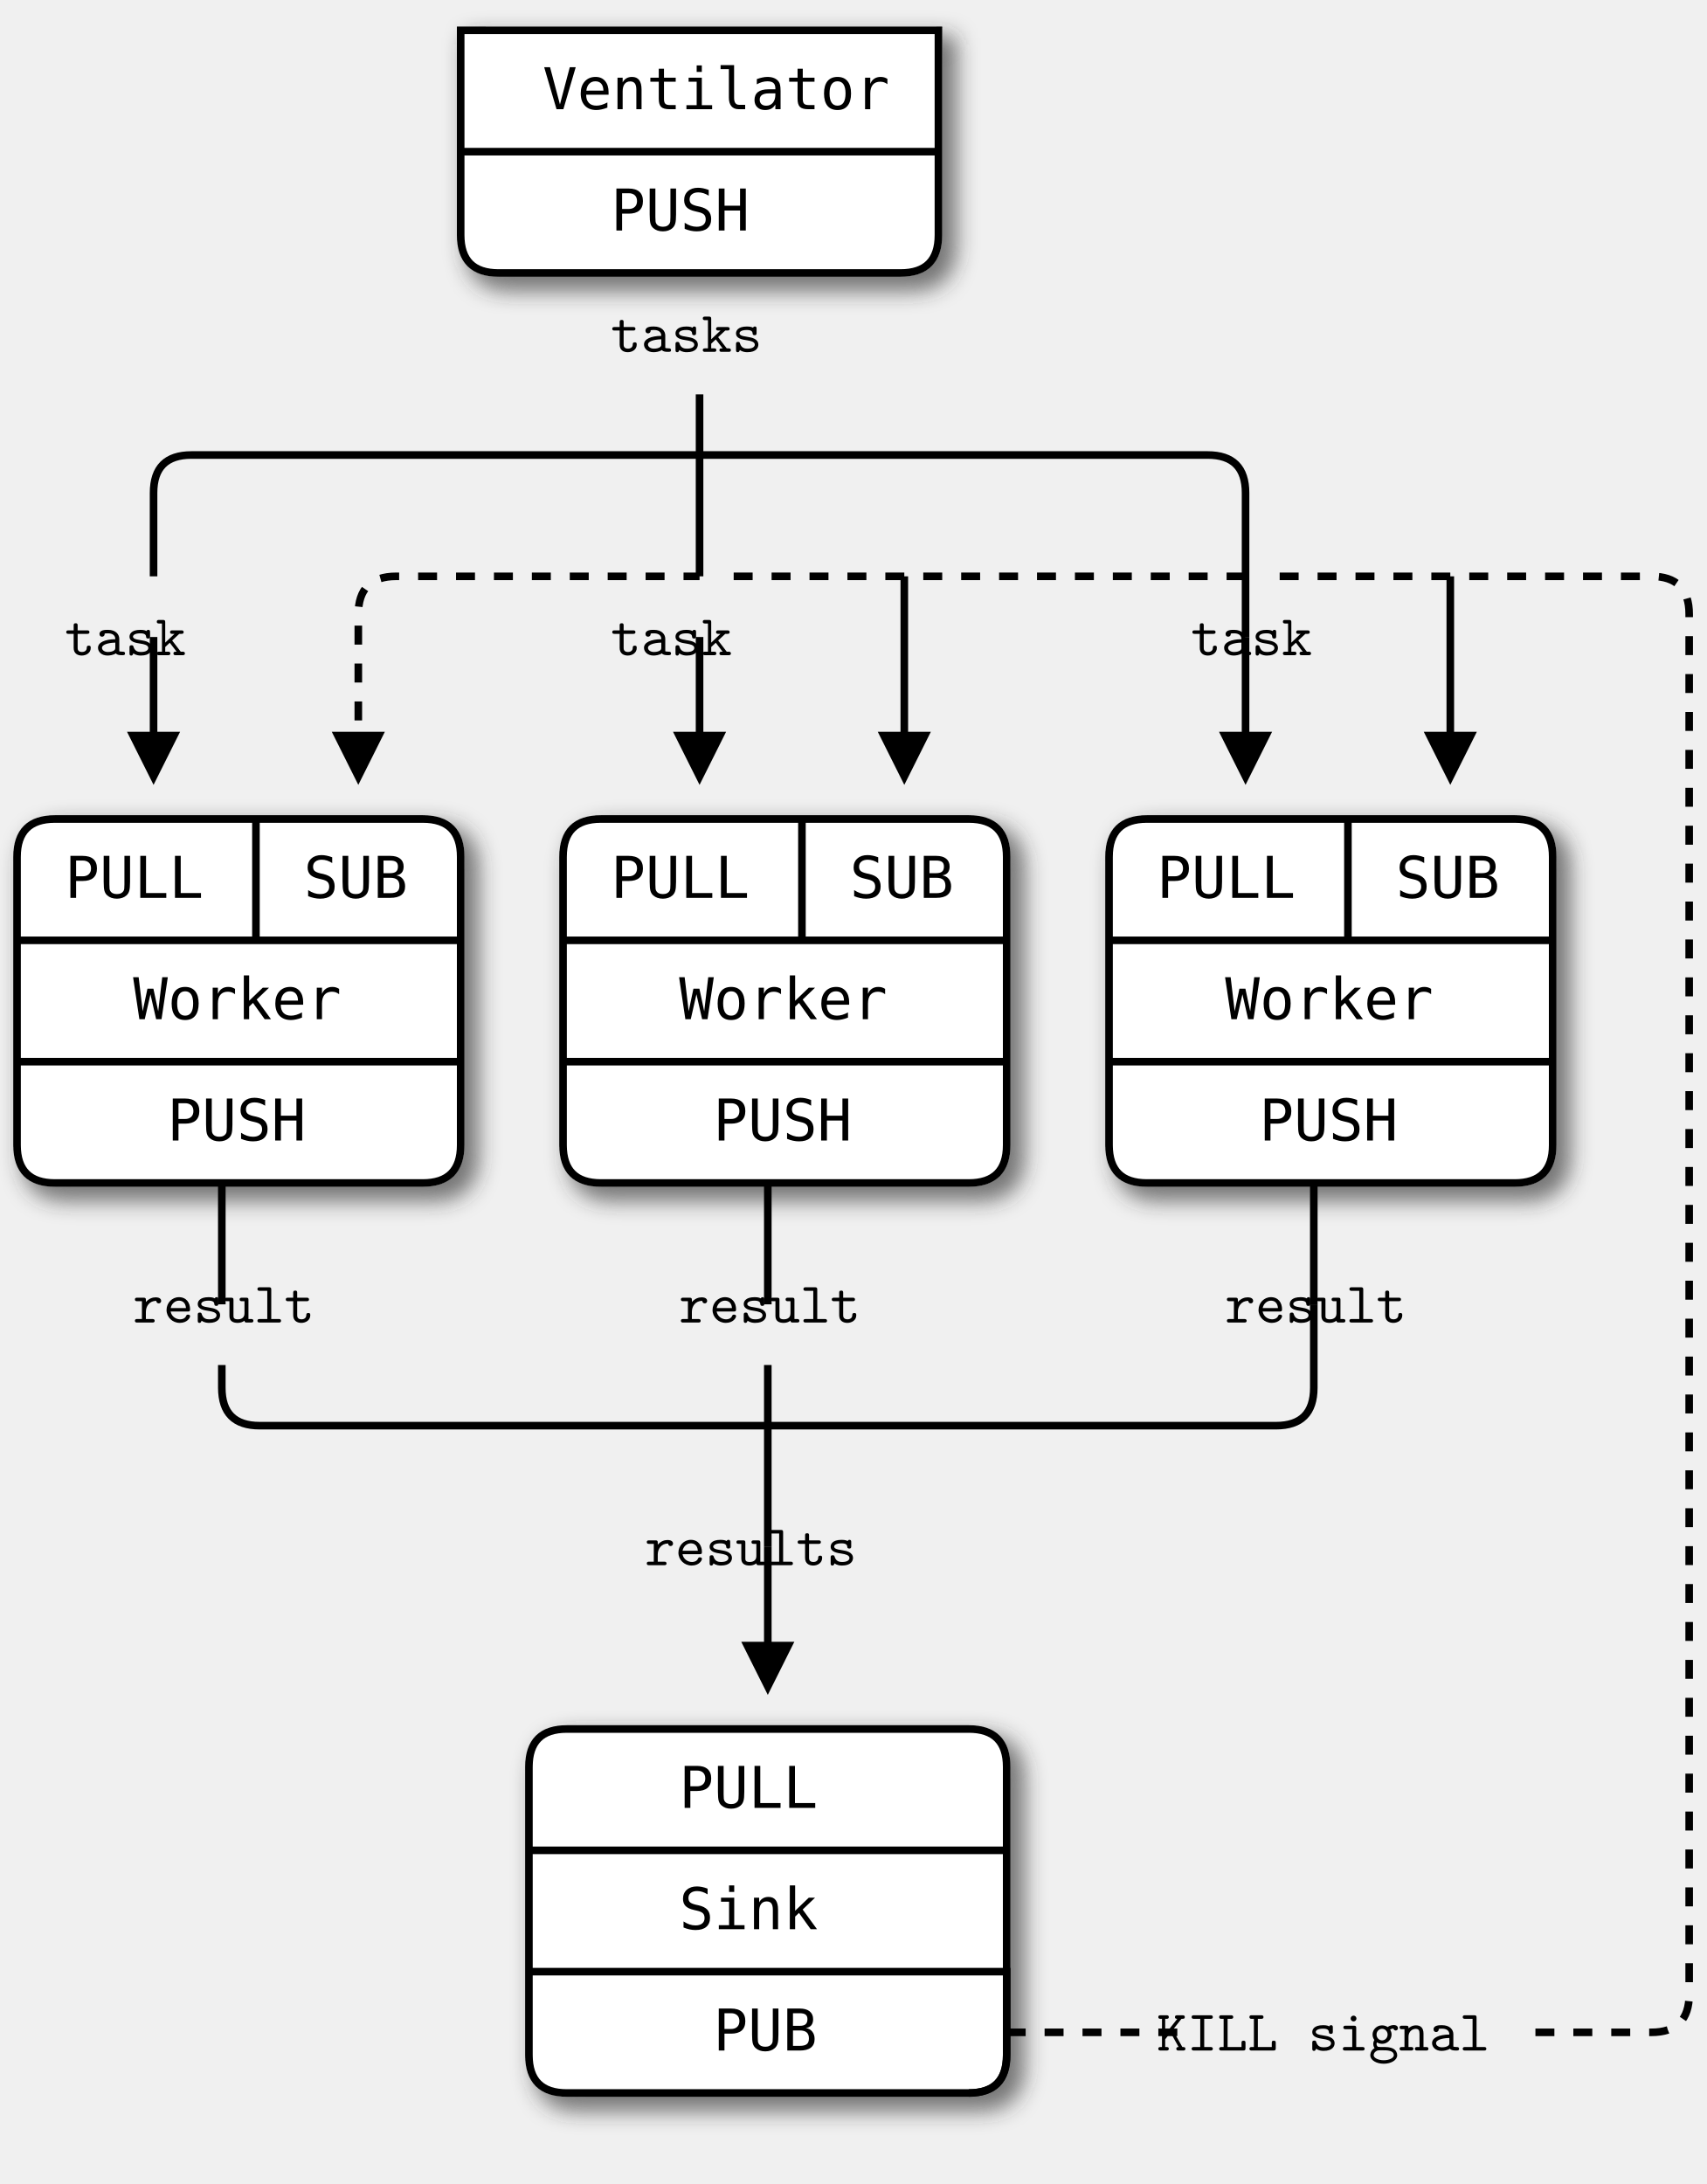
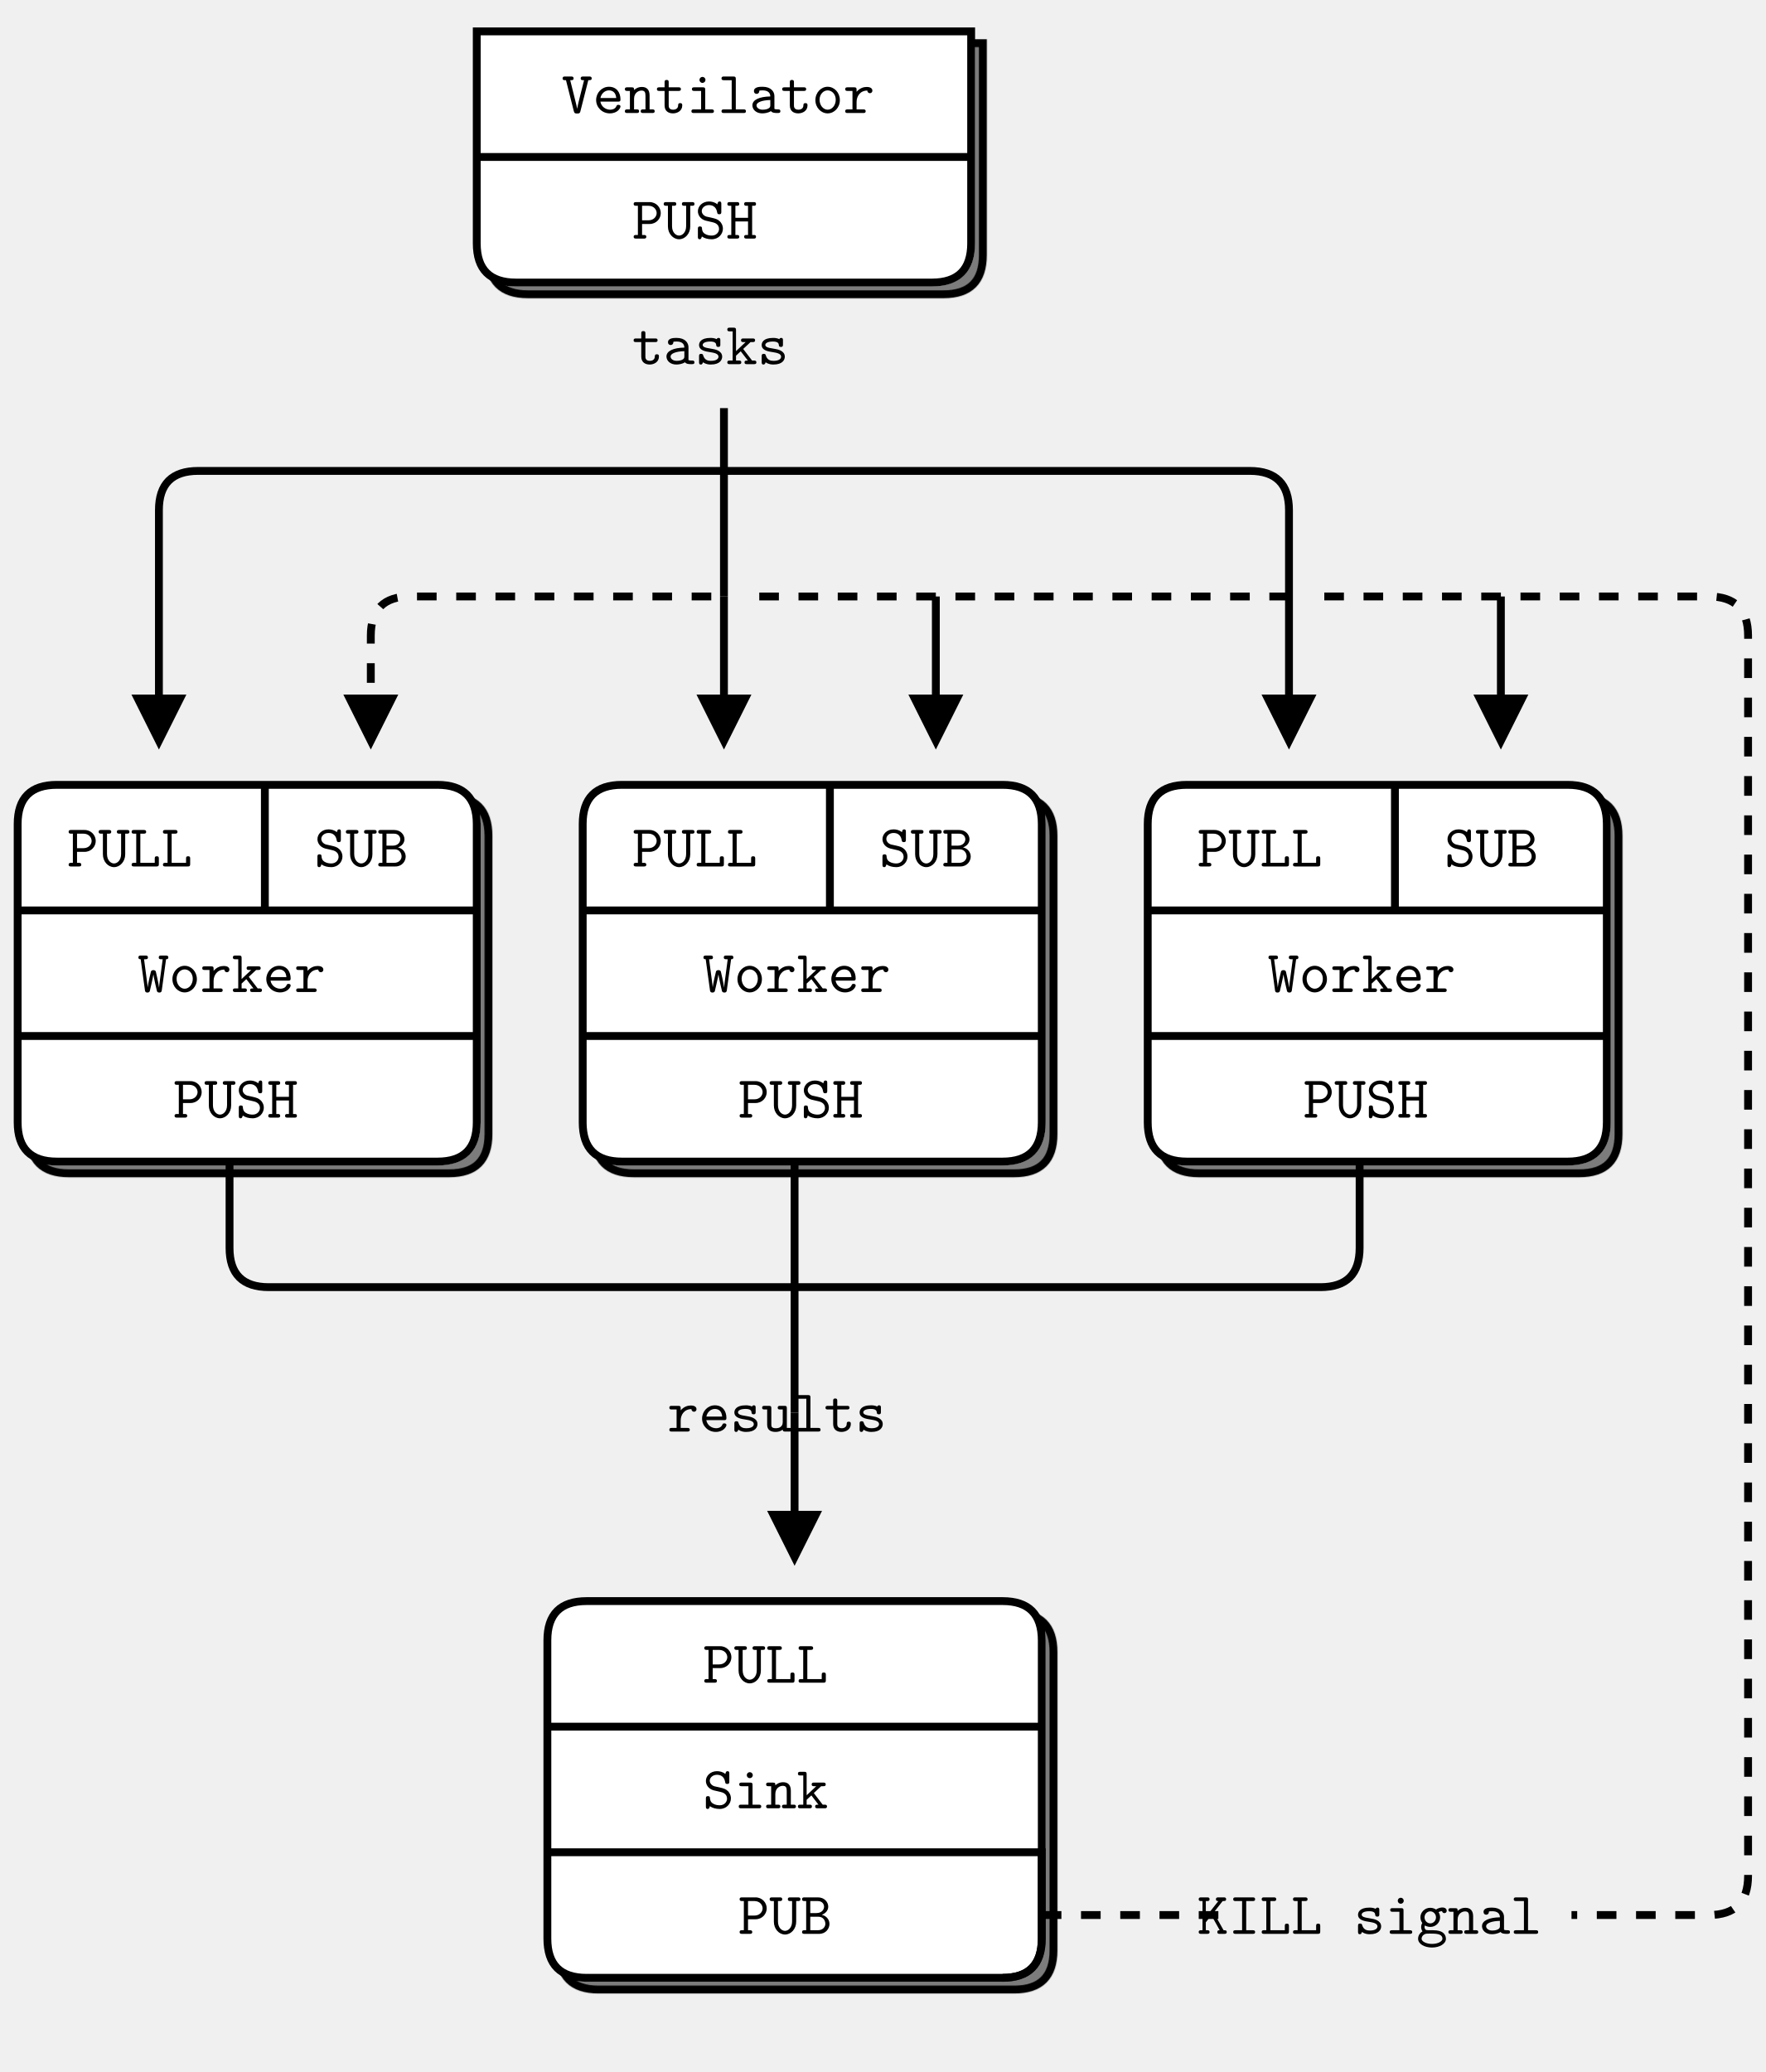
- <svg xmlns="http://www.w3.org/2000/svg" width="450px" height="576px" version="1.1">
+ <svg xmlns="http://www.w3.org/2000/svg" width="450px" height="528px" version="1.1">
  <defs>
    <filter id="dsFilter" width="150%" height="150%">
      <feOffset result="offOut" in="SourceGraphic" dx="3" dy="3" />
      <feColorMatrix result="matrixOut" in="offOut" type="matrix" values="0.2 0 0 0 0 0 0.2 0 0 0 0 0 0.2 0 0 0 0 0 1 0" />
-       <feGaussianBlur result="blurOut" in="matrixOut" stdDeviation="3" />
-       <feBlend in="SourceGraphic" in2="blurOut" mode="normal" />
+       <feBlend in="SourceGraphic" in2="matrixOut" mode="normal" />
    </filter>
    <marker id="iPointer" viewBox="0 0 10 10" refX="5" refY="5" markerUnits="strokeWidth" markerWidth="8" markerHeight="7" orient="auto">
      <path d="M 10 0 L 10 10 L 0 5 z" />
    </marker>
    <marker id="Pointer" viewBox="0 0 10 10" refX="5" refY="5" markerUnits="strokeWidth" markerWidth="8" markerHeight="7" orient="auto">
      <path d="M 0 0 L 10 5 L 0 10 z" />
    </marker>
  </defs>
  <g id="boxes" stroke="black" stroke-width="2" fill="none">
    <g id="group0">
      <path id="path0" filter="url(#dsFilter)" fill="#fff" d="M 121.5 8 L 247.5 8 L 247.5 62 Q 247.5 72 237.5 72 L 131.5 72 Q 121.5 72 121.5 62 Z" />
-       <text x="143.1" y="28.8" id="text0" fill="#000" stroke="none" style="font-family:Consolas,Monaco,Anonymous Pro,Anonymous,Bitstream Sans Mono,monospace;font-size:15.2px">Ventilator </text>
-       <text x="161.1" y="60.8" id="text0" fill="#000" stroke="none" style="font-family:Consolas,Monaco,Anonymous Pro,Anonymous,Bitstream Sans Mono,monospace;font-size:15.2px">PUSH </text>
+       <text x="143.1" y="28.8" id="text0" fill="#000" stroke="none" style="font-family:LMMono10,monospace;font-size:15.2px">Ventilator </text>
+       <text x="161.1" y="60.8" id="text0" fill="#000" stroke="none" style="font-family:LMMono10,monospace;font-size:15.2px">PUSH </text>
    </g>
    <g id="group14">
-       <path id="path14" filter="url(#dsFilter)" fill="#fff" d="M 4.5 226 Q 4.5 216 14.5 216 L 111.5 216 Q 121.5 216 121.5 226 L 121.5 302 Q 121.5 312 111.5 312 L 14.5 312 Q 4.5 312 4.5 302 Z" />
-       <text x="17.1" y="236.8" id="text14" fill="#000" stroke="none" style="font-family:Consolas,Monaco,Anonymous Pro,Anonymous,Bitstream Sans Mono,monospace;font-size:15.2px">PULL </text>
-       <text x="80.1" y="236.8" id="text14" fill="#000" stroke="none" style="font-family:Consolas,Monaco,Anonymous Pro,Anonymous,Bitstream Sans Mono,monospace;font-size:15.2px">SUB </text>
-       <text x="35.1" y="268.8" id="text14" fill="#000" stroke="none" style="font-family:Consolas,Monaco,Anonymous Pro,Anonymous,Bitstream Sans Mono,monospace;font-size:15.2px">Worker </text>
-       <text x="44.1" y="300.8" id="text14" fill="#000" stroke="none" style="font-family:Consolas,Monaco,Anonymous Pro,Anonymous,Bitstream Sans Mono,monospace;font-size:15.2px">PUSH </text>
+       <path id="path14" filter="url(#dsFilter)" fill="#fff" d="M 4.5 210 Q 4.5 200 14.5 200 L 111.5 200 Q 121.5 200 121.5 210 L 121.5 286 Q 121.5 296 111.5 296 L 14.5 296 Q 4.5 296 4.5 286 Z" />
+       <text x="17.1" y="220.8" id="text14" fill="#000" stroke="none" style="font-family:LMMono10,monospace;font-size:15.2px">PULL </text>
+       <text x="80.1" y="220.8" id="text14" fill="#000" stroke="none" style="font-family:LMMono10,monospace;font-size:15.2px">SUB </text>
+       <text x="35.1" y="252.8" id="text14" fill="#000" stroke="none" style="font-family:LMMono10,monospace;font-size:15.2px">Worker </text>
+       <text x="44.1" y="284.8" id="text14" fill="#000" stroke="none" style="font-family:LMMono10,monospace;font-size:15.2px">PUSH </text>
    </g>
    <g id="group17">
-       <path id="path17" filter="url(#dsFilter)" fill="#fff" d="M 148.5 226 Q 148.5 216 158.5 216 L 255.5 216 Q 265.5 216 265.5 226 L 265.5 302 Q 265.5 312 255.5 312 L 158.5 312 Q 148.5 312 148.5 302 Z" />
-       <text x="161.1" y="236.8" id="text17" fill="#000" stroke="none" style="font-family:Consolas,Monaco,Anonymous Pro,Anonymous,Bitstream Sans Mono,monospace;font-size:15.2px">PULL </text>
-       <text x="224.1" y="236.8" id="text17" fill="#000" stroke="none" style="font-family:Consolas,Monaco,Anonymous Pro,Anonymous,Bitstream Sans Mono,monospace;font-size:15.2px">SUB </text>
-       <text x="179.1" y="268.8" id="text17" fill="#000" stroke="none" style="font-family:Consolas,Monaco,Anonymous Pro,Anonymous,Bitstream Sans Mono,monospace;font-size:15.2px">Worker </text>
-       <text x="188.1" y="300.8" id="text17" fill="#000" stroke="none" style="font-family:Consolas,Monaco,Anonymous Pro,Anonymous,Bitstream Sans Mono,monospace;font-size:15.2px">PUSH </text>
+       <path id="path17" filter="url(#dsFilter)" fill="#fff" d="M 148.5 210 Q 148.5 200 158.5 200 L 255.5 200 Q 265.5 200 265.5 210 L 265.5 286 Q 265.5 296 255.5 296 L 158.5 296 Q 148.5 296 148.5 286 Z" />
+       <text x="161.1" y="220.8" id="text17" fill="#000" stroke="none" style="font-family:LMMono10,monospace;font-size:15.2px">PULL </text>
+       <text x="224.1" y="220.8" id="text17" fill="#000" stroke="none" style="font-family:LMMono10,monospace;font-size:15.2px">SUB </text>
+       <text x="179.1" y="252.8" id="text17" fill="#000" stroke="none" style="font-family:LMMono10,monospace;font-size:15.2px">Worker </text>
+       <text x="188.1" y="284.8" id="text17" fill="#000" stroke="none" style="font-family:LMMono10,monospace;font-size:15.2px">PUSH </text>
    </g>
    <g id="group20">
-       <path id="path20" filter="url(#dsFilter)" fill="#fff" d="M 292.5 226 Q 292.5 216 302.5 216 L 399.5 216 Q 409.5 216 409.5 226 L 409.5 302 Q 409.5 312 399.5 312 L 302.5 312 Q 292.5 312 292.5 302 Z" />
-       <text x="305.1" y="236.8" id="text20" fill="#000" stroke="none" style="font-family:Consolas,Monaco,Anonymous Pro,Anonymous,Bitstream Sans Mono,monospace;font-size:15.2px">PULL </text>
-       <text x="368.1" y="236.8" id="text20" fill="#000" stroke="none" style="font-family:Consolas,Monaco,Anonymous Pro,Anonymous,Bitstream Sans Mono,monospace;font-size:15.2px">SUB </text>
-       <text x="323.1" y="268.8" id="text20" fill="#000" stroke="none" style="font-family:Consolas,Monaco,Anonymous Pro,Anonymous,Bitstream Sans Mono,monospace;font-size:15.2px">Worker </text>
-       <text x="332.1" y="300.8" id="text20" fill="#000" stroke="none" style="font-family:Consolas,Monaco,Anonymous Pro,Anonymous,Bitstream Sans Mono,monospace;font-size:15.2px">PUSH </text>
+       <path id="path20" filter="url(#dsFilter)" fill="#fff" d="M 292.5 210 Q 292.5 200 302.5 200 L 399.5 200 Q 409.5 200 409.5 210 L 409.5 286 Q 409.5 296 399.5 296 L 302.5 296 Q 292.5 296 292.5 286 Z" />
+       <text x="305.1" y="220.8" id="text20" fill="#000" stroke="none" style="font-family:LMMono10,monospace;font-size:15.2px">PULL </text>
+       <text x="368.1" y="220.8" id="text20" fill="#000" stroke="none" style="font-family:LMMono10,monospace;font-size:15.2px">SUB </text>
+       <text x="323.1" y="252.8" id="text20" fill="#000" stroke="none" style="font-family:LMMono10,monospace;font-size:15.2px">Worker </text>
+       <text x="332.1" y="284.8" id="text20" fill="#000" stroke="none" style="font-family:LMMono10,monospace;font-size:15.2px">PUSH </text>
    </g>
    <g id="group50">
-       <path id="path50" filter="url(#dsFilter)" fill="#fff" d="M 139.5 466 Q 139.5 456 149.5 456 L 255.5 456 Q 265.5 456 265.5 466 L 265.5 542 Q 265.5 552 255.5 552 L 149.5 552 Q 139.5 552 139.5 542 Z" />
-       <text x="179.1" y="476.8" id="text50" fill="#000" stroke="none" style="font-family:Consolas,Monaco,Anonymous Pro,Anonymous,Bitstream Sans Mono,monospace;font-size:15.2px">PULL </text>
-       <text x="179.1" y="508.8" id="text50" fill="#000" stroke="none" style="font-family:Consolas,Monaco,Anonymous Pro,Anonymous,Bitstream Sans Mono,monospace;font-size:15.2px">Sink </text>
-       <text x="188.1" y="540.8" id="text50" fill="#000" stroke="none" style="font-family:Consolas,Monaco,Anonymous Pro,Anonymous,Bitstream Sans Mono,monospace;font-size:15.2px">PUB </text>
+       <path id="path50" filter="url(#dsFilter)" fill="#fff" d="M 139.5 418 Q 139.5 408 149.5 408 L 255.5 408 Q 265.5 408 265.5 418 L 265.5 494 Q 265.5 504 255.5 504 L 149.5 504 Q 139.5 504 139.5 494 Z" />
+       <text x="179.1" y="428.8" id="text50" fill="#000" stroke="none" style="font-family:LMMono10,monospace;font-size:15.2px">PULL </text>
+       <text x="179.1" y="460.8" id="text50" fill="#000" stroke="none" style="font-family:LMMono10,monospace;font-size:15.2px">Sink </text>
+       <text x="188.1" y="492.8" id="text50" fill="#000" stroke="none" style="font-family:LMMono10,monospace;font-size:15.2px">PUB </text>
    </g>
  </g>
  <g id="lines" stroke="black" stroke-width="2" fill="none">
-     <g id="group75">
-       <path id="path75" d="M 4.5 248 L 67.5 248 L 121.5 248 " />
+     <g id="group74">
+       <path id="path74" d="M 4.5 232 L 67.5 232 L 121.5 232 " />
    </g>
-     <g id="group78">
-       <path id="path78" d="M 4.5 280 L 121.5 280 " />
+     <g id="group77">
+       <path id="path77" d="M 4.5 264 L 121.5 264 " />
    </g>
-     <g id="group215">
-       <path id="path215" d="M 40.5 152 L 40.5 130 Q 40.5 120 50.5 120 L 184.5 120 L 318.5 120 Q 328.5 120 328.5 130 L 328.5 168 " />
+     <g id="group205">
+       <path id="path205" marker-start="url(#iPointer)" marker-end="url(#Pointer)" d="M 40.5 184 L 40.5 130 Q 40.5 120 50.5 120 L 184.5 120 L 318.5 120 Q 328.5 120 328.5 130 L 328.5 184 " />
    </g>
-     <g id="group218">
-       <path id="path218" marker-start="url(#iPointer)" d="M 40.5 200 L 40.5 168 " />
+     <g id="group278">
+       <path id="path278" d="M 58.5 296 L 58.5 318 Q 58.5 328 68.5 328 L 202.5 328 L 336.5 328 Q 346.5 328 346.5 318 L 346.5 296 " />
    </g>
-     <g id="group297">
-       <path id="path297" d="M 58.5 312 L 58.5 344 " />
+     <g id="group306">
+       <path id="path306" d="M 67.5 200 L 67.5 232 " />
    </g>
-     <g id="group301">
-       <path id="path301" d="M 58.5 360 L 58.5 366 Q 58.5 376 68.5 376 L 202.5 376 L 336.5 376 Q 346.5 376 346.5 366 L 346.5 344 " />
+     <g id="group405">
+       <path id="path405" stroke-dasharray="5 5" marker-start="url(#iPointer)" d="M 94.5 184 L 94.5 162 Q 94.5 152 104.5 152 L 184.5 152 " />
    </g>
-     <g id="group328">
-       <path id="path328" d="M 67.5 216 L 67.5 248 " />
+     <g id="group495">
+       <path id="path495" d="M 121.5 40 L 247.5 40 " />
    </g>
-     <g id="group436">
-       <path id="path436" stroke-dasharray="5 5" marker-start="url(#iPointer)" d="M 94.5 200 L 94.5 162 Q 94.5 152 104.5 152 L 184.5 152 " />
+     <g id="group587">
+       <path id="path587" d="M 139.5 440 L 265.5 440 " />
    </g>
-     <g id="group534">
-       <path id="path534" d="M 121.5 40 L 247.5 40 " />
+     <g id="group590">
+       <path id="path590" d="M 139.5 472 L 265.5 472 L 265.5 488 L 265.5 494 Q 265.5 504 255.5 504 " />
    </g>
-     <g id="group635">
-       <path id="path635" d="M 139.5 488 L 265.5 488 " />
+     <g id="group609">
+       <path id="path609" d="M 148.5 232 L 211.5 232 L 265.5 232 " />
    </g>
-     <g id="group638">
-       <path id="path638" d="M 139.5 520 L 265.5 520 L 265.5 536 L 265.5 542 Q 265.5 552 255.5 552 " />
+     <g id="group612">
+       <path id="path612" d="M 148.5 264 L 265.5 264 " />
    </g>
-     <g id="group658">
-       <path id="path658" d="M 148.5 248 L 211.5 248 L 265.5 248 " />
+     <g id="group735">
+       <path id="path735" d="M 184.5 104 L 184.5 120 L 184.5 152 " />
    </g>
-     <g id="group661">
-       <path id="path661" d="M 148.5 280 L 265.5 280 " />
+     <g id="group740">
+       <path id="path740" marker-start="url(#iPointer)" d="M 184.5 184 L 184.5 152 " />
    </g>
-     <g id="group795">
-       <path id="path795" d="M 184.5 104 L 184.5 120 L 184.5 152 " />
+     <g id="group771">
+       <path id="path771" stroke-dasharray="5 5" d="M 193.5 152 L 238.5 152 L 328.5 152 " />
    </g>
-     <g id="group801">
-       <path id="path801" marker-start="url(#iPointer)" d="M 184.5 200 L 184.5 168 " />
+     <g id="group813">
+       <path id="path813" d="M 202.5 296 L 202.5 328 L 202.5 360 " />
    </g>
-     <g id="group834">
-       <path id="path834" stroke-dasharray="5 5" d="M 193.5 152 L 238.5 152 L 328.5 152 " />
+     <g id="group820">
+       <path id="path820" marker-start="url(#iPointer)" d="M 202.5 392 L 202.5 360 " />
    </g>
-     <g id="group880">
-       <path id="path880" d="M 202.5 312 L 202.5 344 " />
+     <g id="group841">
+       <path id="path841" d="M 211.5 200 L 211.5 232 " />
    </g>
-     <g id="group884">
-       <path id="path884" d="M 202.5 360 L 202.5 376 L 202.5 408 " />
+     <g id="group938">
+       <path id="path938" marker-end="url(#Pointer)" d="M 238.5 152 L 238.5 184 " />
    </g>
-     <g id="group889">
-       <path id="path889" marker-start="url(#iPointer)" d="M 202.5 440 L 202.5 408 " />
+     <g id="group1059">
+       <path id="path1059" stroke-dasharray="5 5" d="M 265.5 488 L 310.5 488 " />
    </g>
-     <g id="group911">
-       <path id="path911" d="M 211.5 216 L 211.5 248 " />
+     <g id="group1143">
+       <path id="path1143" d="M 292.5 232 L 355.5 232 L 409.5 232 " />
    </g>
-     <g id="group1016">
-       <path id="path1016" marker-end="url(#Pointer)" d="M 238.5 152 L 238.5 200 " />
+     <g id="group1146">
+       <path id="path1146" d="M 292.5 264 L 409.5 264 " />
    </g>
-     <g id="group1149">
-       <path id="path1149" stroke-dasharray="5 5" d="M 265.5 536 L 310.5 536 " />
+     <g id="group1305">
+       <path id="path1305" stroke-dasharray="5 5" d="M 337.5 152 L 382.5 152 L 435.5 152 Q 445.5 152 445.5 162 L 445.5 478 Q 445.5 488 435.5 488 L 400.5 488 " />
    </g>
-     <g id="group1240">
-       <path id="path1240" d="M 292.5 248 L 355.5 248 L 409.5 248 " />
+     <g id="group1374">
+       <path id="path1374" d="M 355.5 200 L 355.5 232 " />
    </g>
-     <g id="group1243">
-       <path id="path1243" d="M 292.5 280 L 409.5 280 " />
-     </g>
-     <g id="group1383">
-       <path id="path1383" marker-start="url(#iPointer)" d="M 328.5 200 L 328.5 168 " />
-     </g>
-     <g id="group1416">
-       <path id="path1416" stroke-dasharray="5 5" d="M 337.5 152 L 382.5 152 L 435.5 152 Q 445.5 152 445.5 162 L 445.5 526 Q 445.5 536 435.5 536 L 400.5 536 " />
-     </g>
-     <g id="group1462">
-       <path id="path1462" d="M 346.5 312 L 346.5 344 " />
-     </g>
-     <g id="group1493">
-       <path id="path1493" d="M 355.5 216 L 355.5 248 " />
-     </g>
-     <g id="group1598">
-       <path id="path1598" marker-end="url(#Pointer)" d="M 382.5 152 L 382.5 200 " />
+     <g id="group1471">
+       <path id="path1471" marker-end="url(#Pointer)" d="M 382.5 152 L 382.5 184 " />
    </g>
  </g>
  <g id="text" fill="black" style="font-family:LMMono10,monospace;font-size:15.2px">
    <text x="161.1" y="92.8" id="text2" fill="#000">tasks</text>
-     <text x="17.1" y="172.8" id="text3" fill="#000">task </text>
-     <text x="161.1" y="172.8" id="text4" fill="#000">task </text>
-     <text x="314.1" y="172.8" id="text5" fill="#000">task </text>
-     <text x="35.1" y="348.8" id="text18" fill="#000">result </text>
-     <text x="179.1" y="348.8" id="text19" fill="#000">result </text>
-     <text x="323.1" y="348.8" id="text20" fill="#000">result </text>
-     <text x="170.1" y="412.8" id="text21" fill="#000">results </text>
-     <text x="305.1" y="540.8" id="text25" fill="#000">KILL signal </text>
+     <text x="170.1" y="364.8" id="text15" fill="#000">results </text>
+     <text x="305.1" y="492.8" id="text19" fill="#000">KILL signal </text>
  </g>
</svg>
